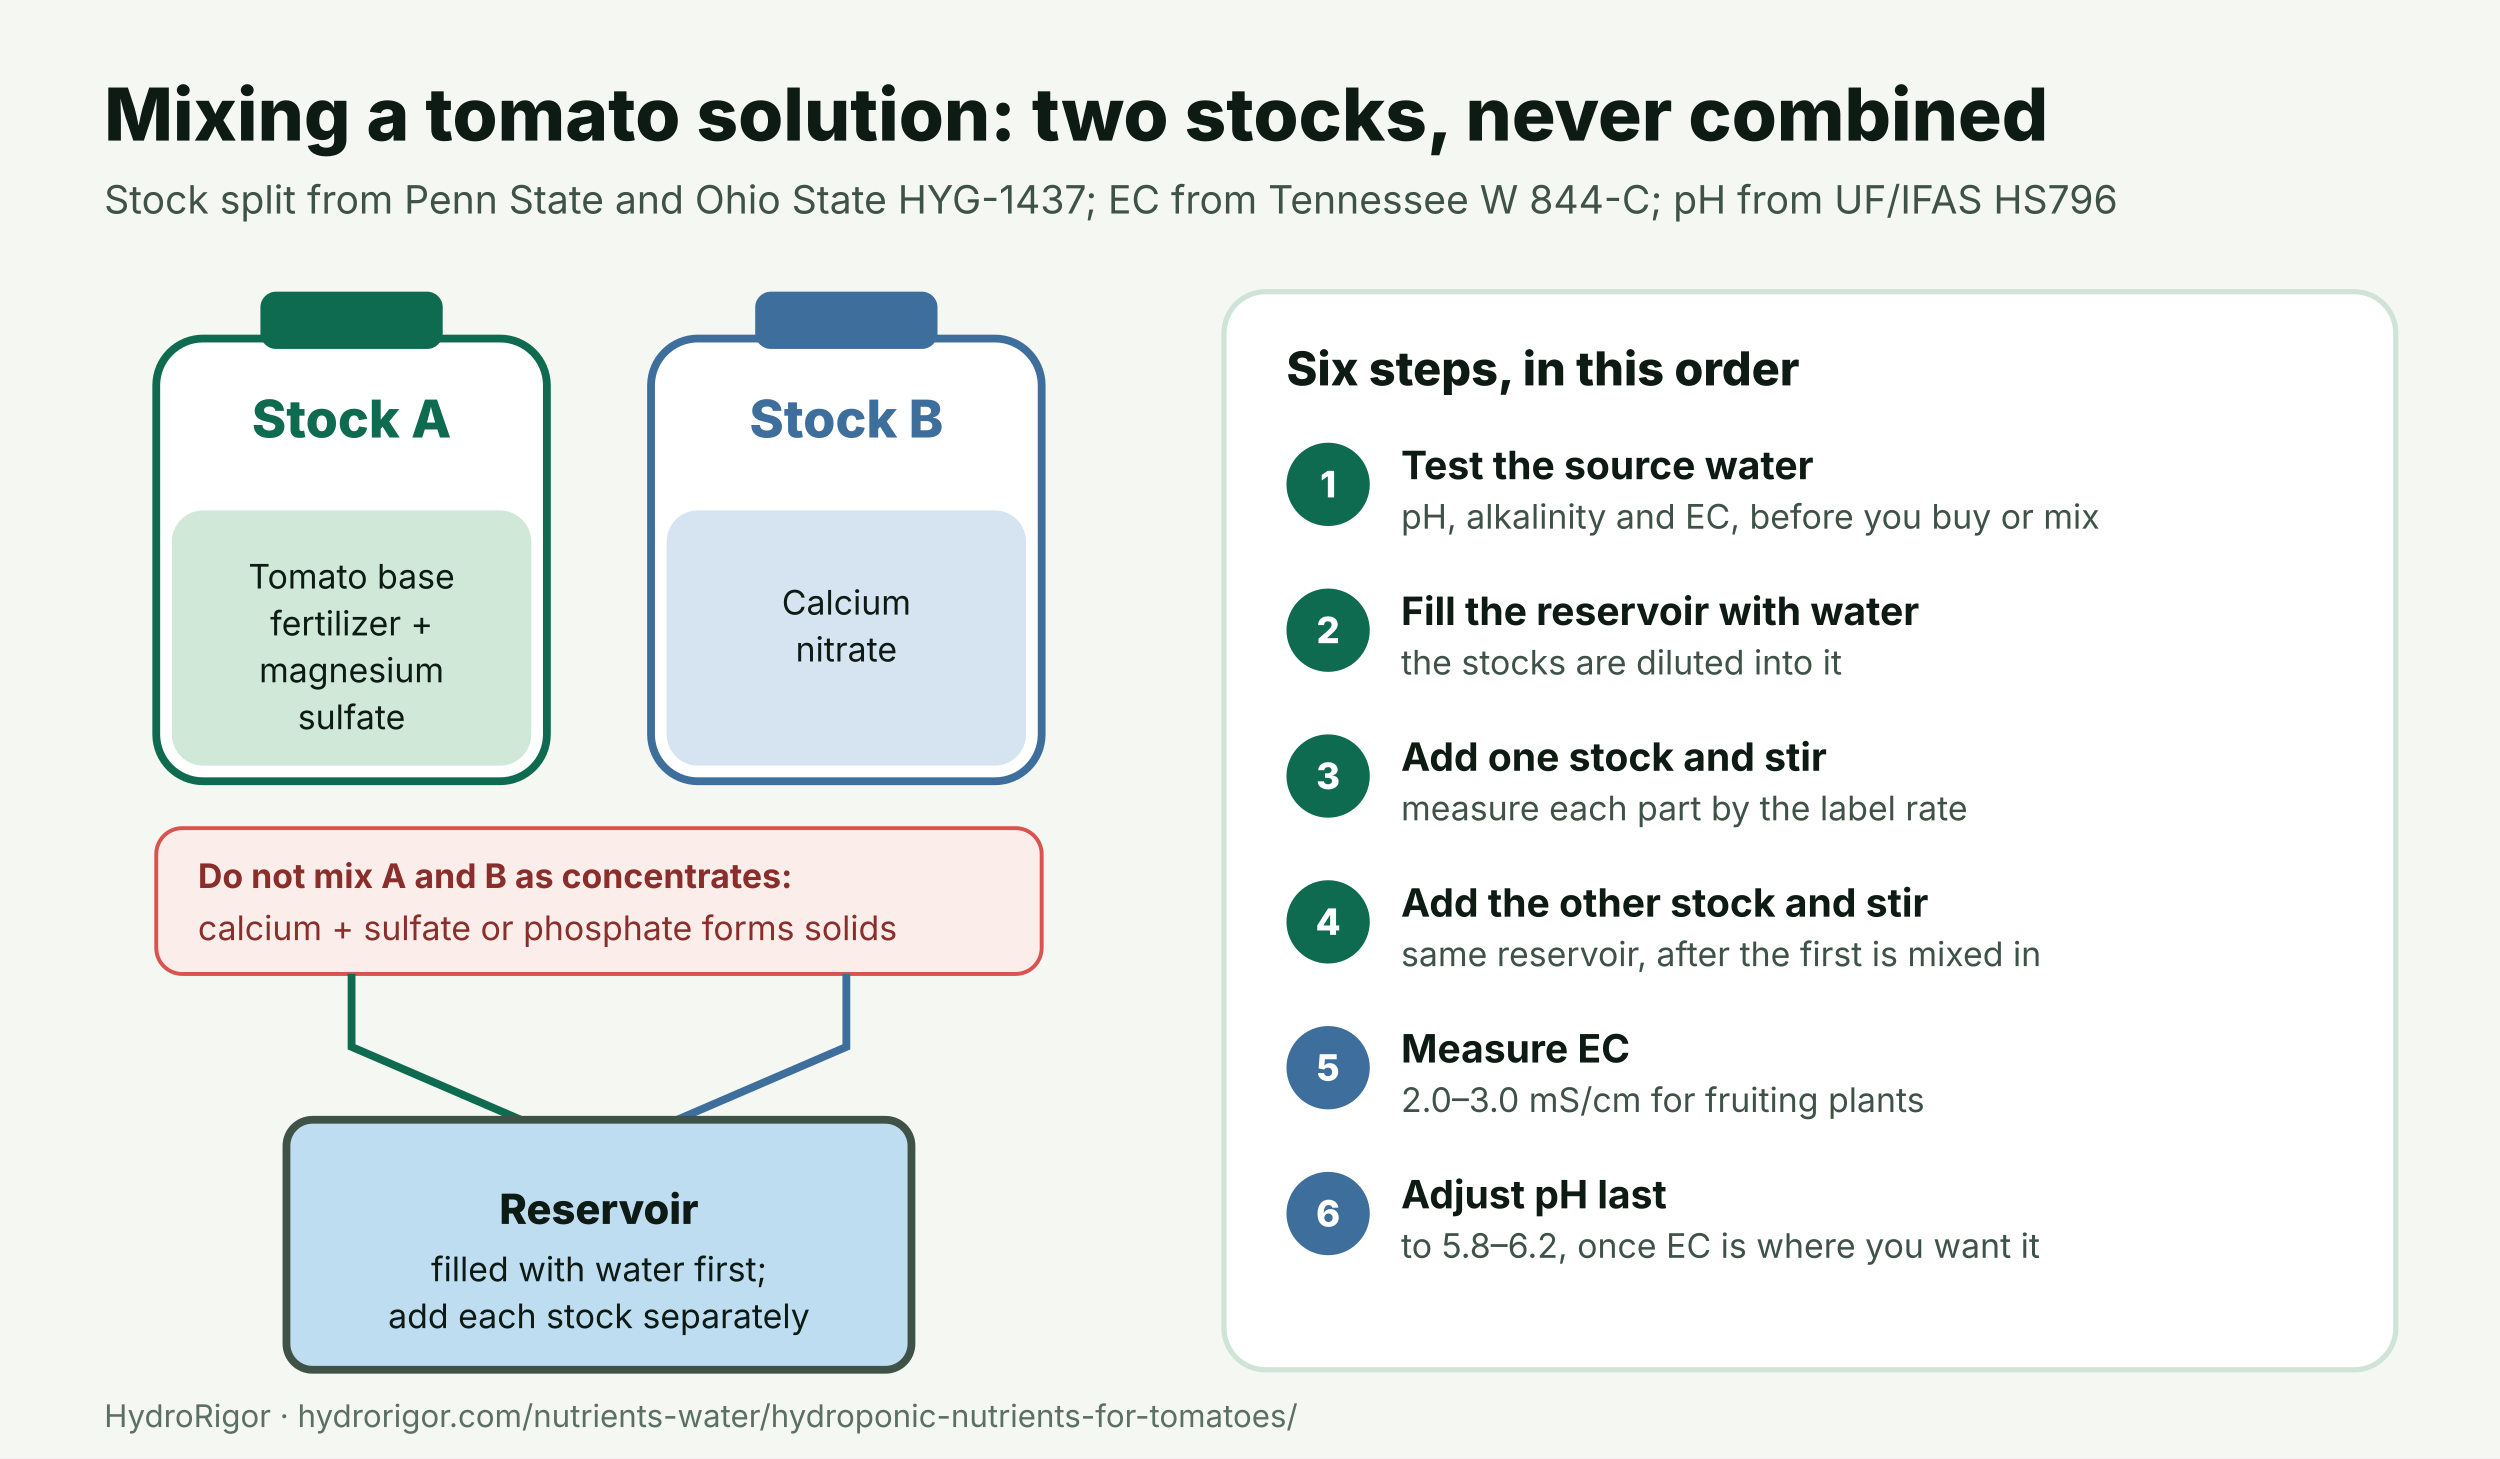
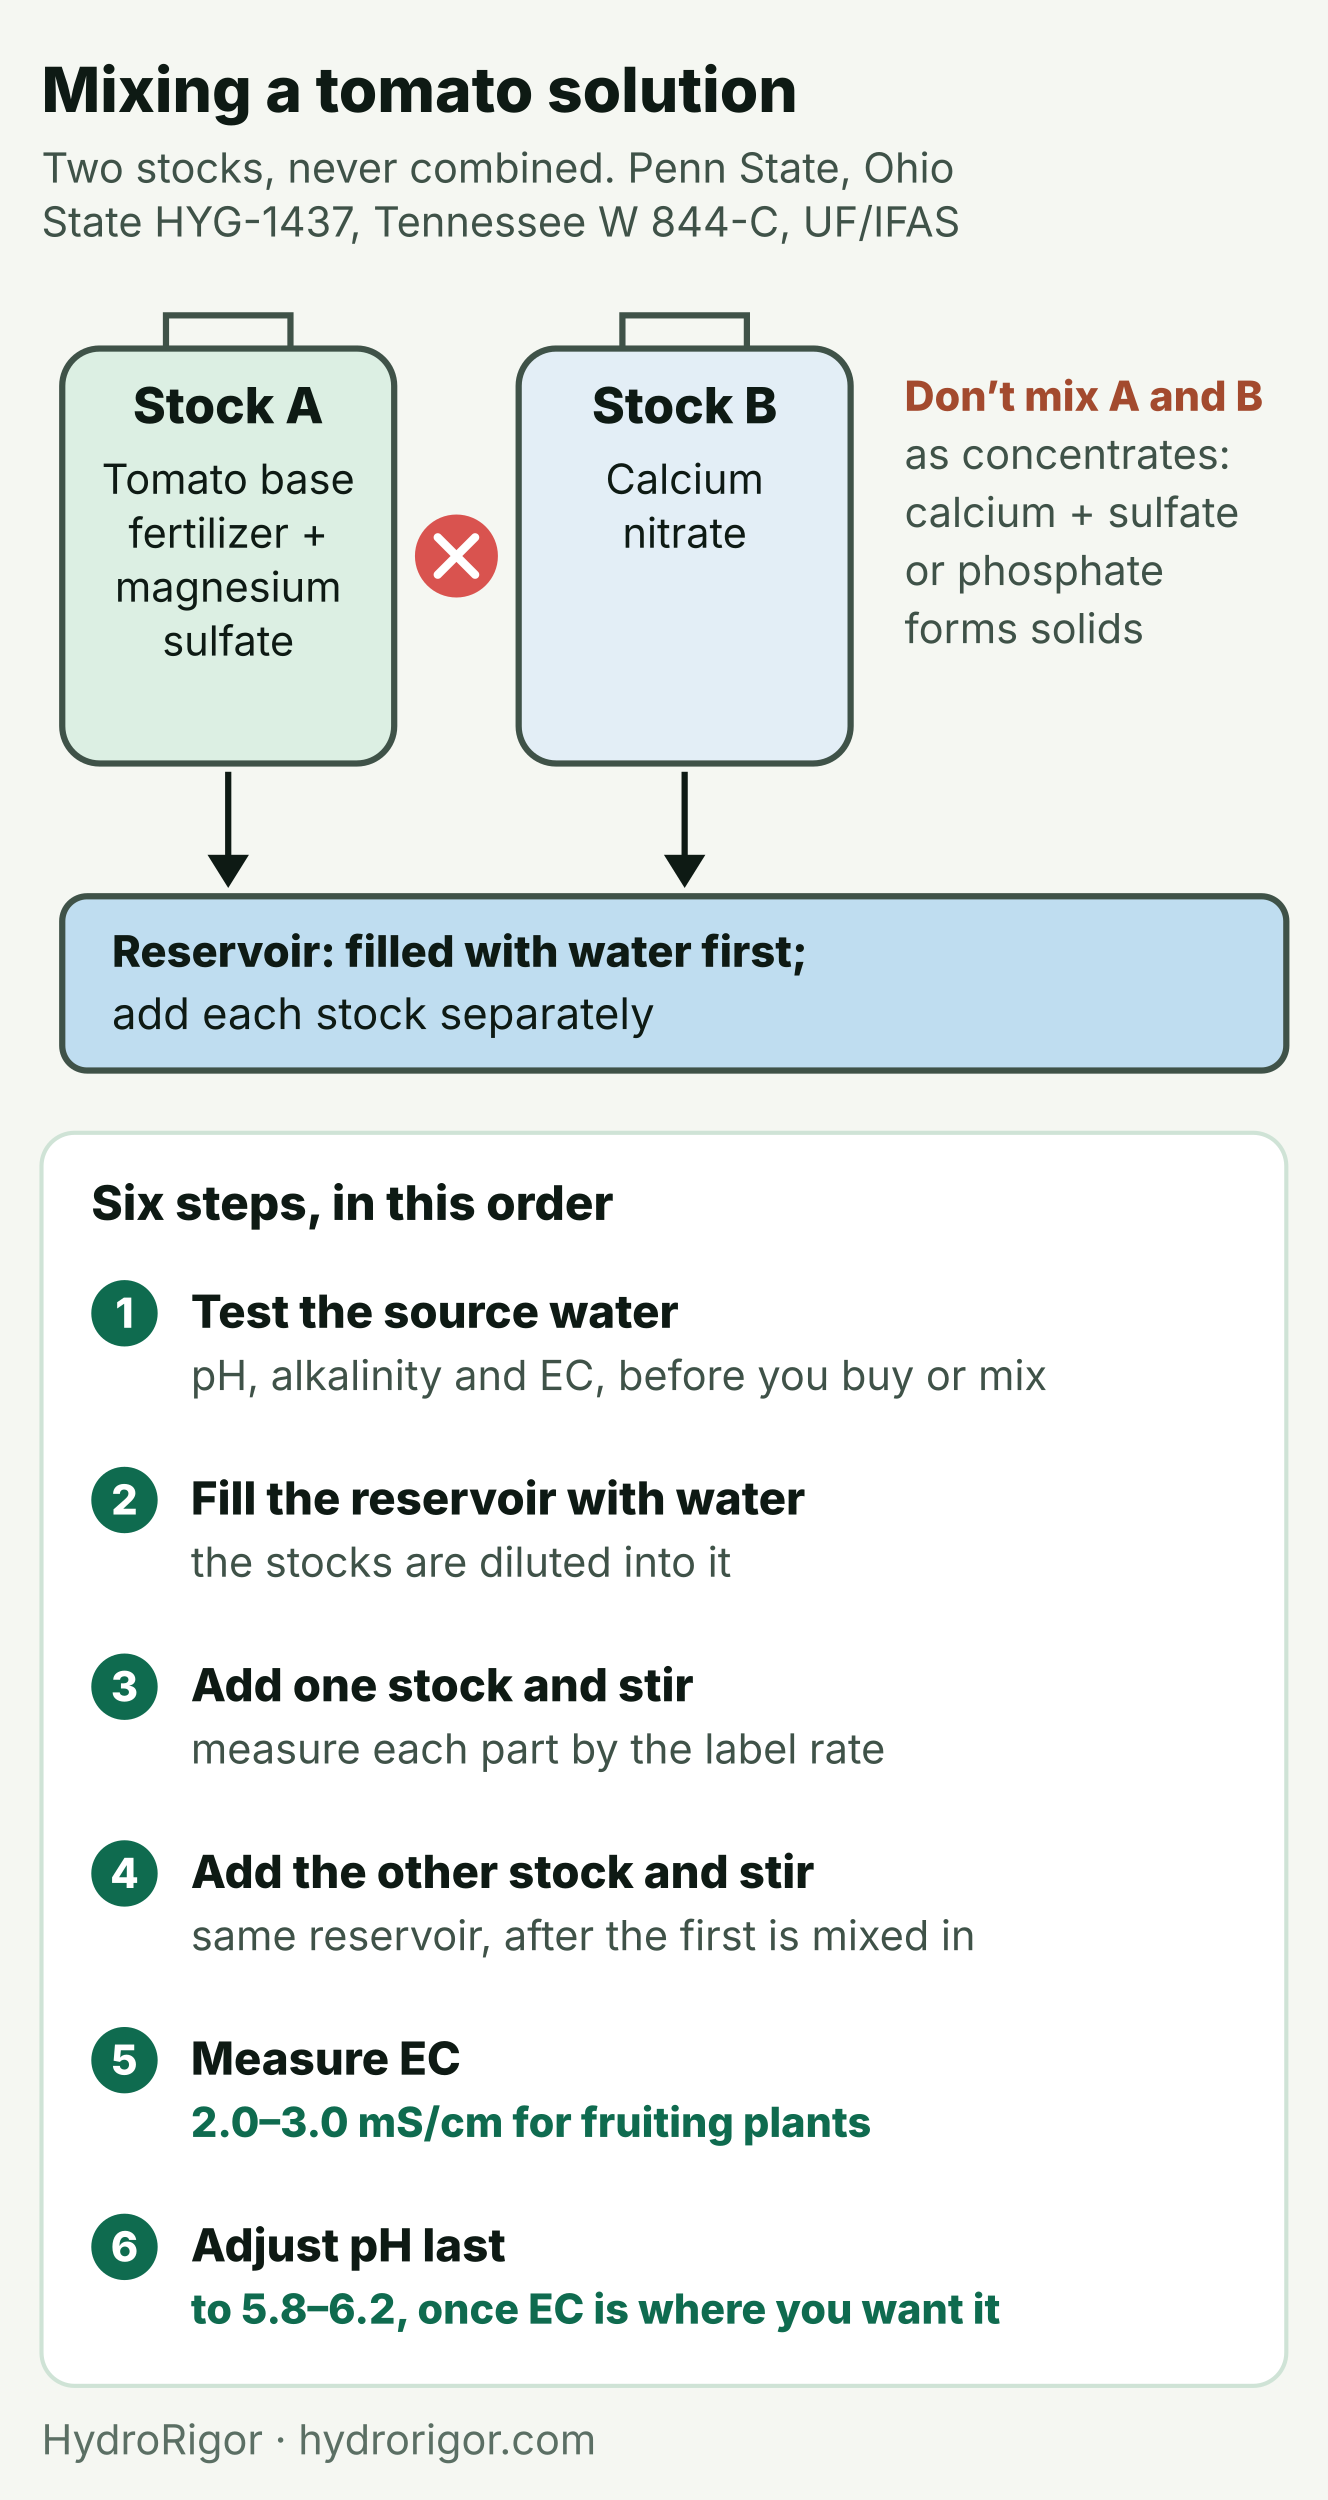
- <svg xmlns="http://www.w3.org/2000/svg" viewBox="0 0 960 560" width="960" height="560" role="img" aria-labelledby="t d">
-   <rect width="960" height="560" fill="#F5F7F2" />
-   <text x="40" y="54" font-family="Plus Jakarta Sans, Inter, Arial, sans-serif" font-size="28" font-weight="800" fill="#0E1A14">Mixing a tomato solution: two stocks, never combined</text>
-   <text x="40" y="82" font-family="Inter, Arial, sans-serif" font-size="15" fill="#3F5248">Stock split from Penn State and Ohio State HYG-1437; EC from Tennessee W 844-C; pH from UF/IFAS HS796</text>
+ <svg xmlns="http://www.w3.org/2000/svg" viewBox="0 0 640 1205" width="640" height="1205" role="img" aria-labelledby="t d">
+   <rect width="640" height="1205" fill="#F5F7F2" />
+   <text x="20" y="54" font-family="Plus Jakarta Sans, Inter, Arial, sans-serif" font-size="30" font-weight="800" fill="#0E1A14">Mixing a tomato solution</text>
  <g font-family="Inter, Arial, sans-serif">
-     <rect x="60" y="130" width="150" height="170" rx="18" fill="#FFFFFF" stroke="#0F6B4F" stroke-width="3" />
-     <rect x="100" y="112" width="70" height="22" rx="6" fill="#0F6B4F" />
-     <rect x="66" y="196" width="138" height="98" rx="12" fill="#CFE8D8" />
-     <text x="135" y="168" font-size="20" font-weight="800" fill="#0F6B4F" text-anchor="middle">Stock A</text>
-     <text x="135" y="226" font-size="13" fill="#0E1A14" text-anchor="middle">Tomato base</text>
-     <text x="135" y="244" font-size="13" fill="#0E1A14" text-anchor="middle">fertilizer +</text>
-     <text x="135" y="262" font-size="13" fill="#0E1A14" text-anchor="middle">magnesium</text>
-     <text x="135" y="280" font-size="13" fill="#0E1A14" text-anchor="middle">sulfate</text>
-     <rect x="250" y="130" width="150" height="170" rx="18" fill="#FFFFFF" stroke="#3E6E9B" stroke-width="3" />
-     <rect x="290" y="112" width="70" height="22" rx="6" fill="#3E6E9B" />
-     <rect x="256" y="196" width="138" height="98" rx="12" fill="#D6E4F1" />
-     <text x="325" y="168" font-size="20" font-weight="800" fill="#3E6E9B" text-anchor="middle">Stock B</text>
-     <text x="325" y="236" font-size="13" fill="#0E1A14" text-anchor="middle">Calcium</text>
-     <text x="325" y="254" font-size="13" fill="#0E1A14" text-anchor="middle">nitrate</text>
-     <rect x="60" y="318" width="340" height="56" rx="10" fill="#FBEDEA" stroke="#D9534F" stroke-width="1.5" />
-     <text x="76" y="341" font-size="13" font-weight="700" fill="#8A2E2B">Do not mix A and B as concentrates:</text>
-     <text x="76" y="361" font-size="13" fill="#8A2E2B">calcium + sulfate or phosphate forms solids</text>
-     <path d="M135 374 L135 402 L200 430" fill="none" stroke="#0F6B4F" stroke-width="3" />
-     <path d="M325 374 L325 402 L260 430" fill="none" stroke="#3E6E9B" stroke-width="3" />
-     <rect x="110" y="430" width="240" height="96" rx="10" fill="#BFDDF0" stroke="#3F5248" stroke-width="3" />
-     <text x="230" y="470" font-size="16" font-weight="800" fill="#0E1A14" text-anchor="middle">Reservoir</text>
-     <text x="230" y="492" font-size="13" fill="#0E1A14" text-anchor="middle">filled with water first;</text>
-     <text x="230" y="510" font-size="13" fill="#0E1A14" text-anchor="middle">add each stock separately</text>
-     <rect x="470" y="112" width="450" height="414" rx="16" fill="#FFFFFF" stroke="#CFE3D6" stroke-width="2" />
-     <text x="494" y="148" font-size="18" font-weight="800" fill="#0E1A14">Six steps, in this order</text>
-     <circle cx="510" cy="186" r="16" fill="#0F6B4F" />
-     <text x="510" y="191" font-size="14" font-weight="800" fill="#FFFFFF" text-anchor="middle">1</text>
-     <text x="538" y="184" font-size="15" font-weight="700" fill="#0E1A14">Test the source water</text>
-     <text x="538" y="203" font-size="13" fill="#3F5248">pH, alkalinity and EC, before you buy or mix</text>
-     <circle cx="510" cy="242" r="16" fill="#0F6B4F" />
-     <text x="510" y="247" font-size="14" font-weight="800" fill="#FFFFFF" text-anchor="middle">2</text>
-     <text x="538" y="240" font-size="15" font-weight="700" fill="#0E1A14">Fill the reservoir with water</text>
-     <text x="538" y="259" font-size="13" fill="#3F5248">the stocks are diluted into it</text>
-     <circle cx="510" cy="298" r="16" fill="#0F6B4F" />
-     <text x="510" y="303" font-size="14" font-weight="800" fill="#FFFFFF" text-anchor="middle">3</text>
-     <text x="538" y="296" font-size="15" font-weight="700" fill="#0E1A14">Add one stock and stir</text>
-     <text x="538" y="315" font-size="13" fill="#3F5248">measure each part by the label rate</text>
-     <circle cx="510" cy="354" r="16" fill="#0F6B4F" />
-     <text x="510" y="359" font-size="14" font-weight="800" fill="#FFFFFF" text-anchor="middle">4</text>
-     <text x="538" y="352" font-size="15" font-weight="700" fill="#0E1A14">Add the other stock and stir</text>
-     <text x="538" y="371" font-size="13" fill="#3F5248">same reservoir, after the first is mixed in</text>
-     <circle cx="510" cy="410" r="16" fill="#3E6E9B" />
-     <text x="510" y="415" font-size="14" font-weight="800" fill="#FFFFFF" text-anchor="middle">5</text>
-     <text x="538" y="408" font-size="15" font-weight="700" fill="#0E1A14">Measure EC</text>
-     <text x="538" y="427" font-size="13" fill="#3F5248">2.0–3.0 mS/cm for fruiting plants</text>
-     <circle cx="510" cy="466" r="16" fill="#3E6E9B" />
-     <text x="510" y="471" font-size="14" font-weight="800" fill="#FFFFFF" text-anchor="middle">6</text>
-     <text x="538" y="464" font-size="15" font-weight="700" fill="#0E1A14">Adjust pH last</text>
-     <text x="538" y="483" font-size="13" fill="#3F5248">to 5.8–6.2, once EC is where you want it</text>
+     <text x="20" y="88" font-size="20" fill="#3F5248">Two stocks, never combined. Penn State, Ohio</text>
+     <text x="20" y="114" font-size="20" fill="#3F5248">State HYG-1437, Tennessee W 844-C, UF/IFAS</text>
+     <path d="M80 168 L80 152 L140 152 L140 168" fill="none" stroke="#3F5248" stroke-width="3" />
+     <rect x="30" y="168" width="160" height="200" rx="18" fill="#DCEFE3" stroke="#3F5248" stroke-width="3" />
+     <text x="110" y="204" font-size="24" font-weight="800" fill="#0E1A14" text-anchor="middle">Stock A</text>
+     <text x="110" y="238" font-size="20" fill="#0E1A14" text-anchor="middle">Tomato base</text>
+     <text x="110" y="264" font-size="20" fill="#0E1A14" text-anchor="middle">fertilizer +</text>
+     <text x="110" y="290" font-size="20" fill="#0E1A14" text-anchor="middle">magnesium</text>
+     <text x="110" y="316" font-size="20" fill="#0E1A14" text-anchor="middle">sulfate</text>
+     <path d="M300 168 L300 152 L360 152 L360 168" fill="none" stroke="#3F5248" stroke-width="3" />
+     <rect x="250" y="168" width="160" height="200" rx="18" fill="#E3EEF6" stroke="#3F5248" stroke-width="3" />
+     <text x="330" y="204" font-size="24" font-weight="800" fill="#0E1A14" text-anchor="middle">Stock B</text>
+     <text x="330" y="238" font-size="20" fill="#0E1A14" text-anchor="middle">Calcium</text>
+     <text x="330" y="264" font-size="20" fill="#0E1A14" text-anchor="middle">nitrate</text>
+     <circle cx="220" cy="268" r="20" fill="#D9534F" />
+     <path d="M211 259 L229 277 M229 259 L211 277" stroke="#FFFFFF" stroke-width="4" stroke-linecap="round" />
+     <text x="436" y="198" font-size="20" font-weight="800" fill="#A34A2E">Don’t mix A and B</text>
+     <text x="436" y="226" font-size="20" fill="#3F5248">as concentrates:</text>
+     <text x="436" y="254" font-size="20" fill="#3F5248">calcium + sulfate</text>
+     <text x="436" y="282" font-size="20" fill="#3F5248">or phosphate</text>
+     <text x="436" y="310" font-size="20" fill="#3F5248">forms solids</text>
+     <path d="M110 372 L110 420 M330 372 L330 420" stroke="#0E1A14" stroke-width="3" />
+     <path d="M100 412 L110 428 L120 412 Z M320 412 L330 428 L340 412 Z" fill="#0E1A14" />
+     <rect x="30" y="432" width="590" height="84" rx="12" fill="#BFDDF0" stroke="#3F5248" stroke-width="3" />
+     <text x="54" y="466" font-size="21" font-weight="800" fill="#0E1A14">Reservoir: filled with water first;</text>
+     <text x="54" y="496" font-size="21" fill="#0E1A14">add each stock separately</text>
+     <rect x="20" y="546" width="600" height="604" rx="16" fill="#FFFFFF" stroke="#CFE3D6" stroke-width="2" />
+     <text x="44" y="588" font-size="23" font-weight="800" fill="#0E1A14">Six steps, in this order</text>
+     <circle cx="60" cy="633" r="16" fill="#0F6B4F" />
+     <text x="60" y="640" font-size="20" font-weight="800" fill="#FFFFFF" text-anchor="middle">1</text>
+     <text x="92" y="640" font-size="22" font-weight="800" fill="#0E1A14">Test the source water</text>
+     <text x="92" y="670" font-size="20" fill="#3F5248">pH, alkalinity and EC, before you buy or mix</text>
+     <circle cx="60" cy="723" r="16" fill="#0F6B4F" />
+     <text x="60" y="730" font-size="20" font-weight="800" fill="#FFFFFF" text-anchor="middle">2</text>
+     <text x="92" y="730" font-size="22" font-weight="800" fill="#0E1A14">Fill the reservoir with water</text>
+     <text x="92" y="760" font-size="20" fill="#3F5248">the stocks are diluted into it</text>
+     <circle cx="60" cy="813" r="16" fill="#0F6B4F" />
+     <text x="60" y="820" font-size="20" font-weight="800" fill="#FFFFFF" text-anchor="middle">3</text>
+     <text x="92" y="820" font-size="22" font-weight="800" fill="#0E1A14">Add one stock and stir</text>
+     <text x="92" y="850" font-size="20" fill="#3F5248">measure each part by the label rate</text>
+     <circle cx="60" cy="903" r="16" fill="#0F6B4F" />
+     <text x="60" y="910" font-size="20" font-weight="800" fill="#FFFFFF" text-anchor="middle">4</text>
+     <text x="92" y="910" font-size="22" font-weight="800" fill="#0E1A14">Add the other stock and stir</text>
+     <text x="92" y="940" font-size="20" fill="#3F5248">same reservoir, after the first is mixed in</text>
+     <circle cx="60" cy="993" r="16" fill="#0F6B4F" />
+     <text x="60" y="1000" font-size="20" font-weight="800" fill="#FFFFFF" text-anchor="middle">5</text>
+     <text x="92" y="1000" font-size="22" font-weight="800" fill="#0E1A14">Measure EC</text>
+     <text x="92" y="1030" font-size="20" font-weight="800" fill="#0F6B4F">2.0–3.0 mS/cm for fruiting plants</text>
+     <circle cx="60" cy="1083" r="16" fill="#0F6B4F" />
+     <text x="60" y="1090" font-size="20" font-weight="800" fill="#FFFFFF" text-anchor="middle">6</text>
+     <text x="92" y="1090" font-size="22" font-weight="800" fill="#0E1A14">Adjust pH last</text>
+     <text x="92" y="1120" font-size="20" font-weight="800" fill="#0F6B4F">to 5.8–6.2, once EC is where you want it</text>
+     <text x="20" y="1183" font-size="20" fill="#5B6F64">HydroRigor · hydrorigor.com</text>
  </g>
-   <text x="40" y="548" font-family="Inter, Arial, sans-serif" font-size="12" fill="#5B6F64">HydroRigor · hydrorigor.com/nutrients-water/hydroponic-nutrients-for-tomatoes/</text>
</svg>
